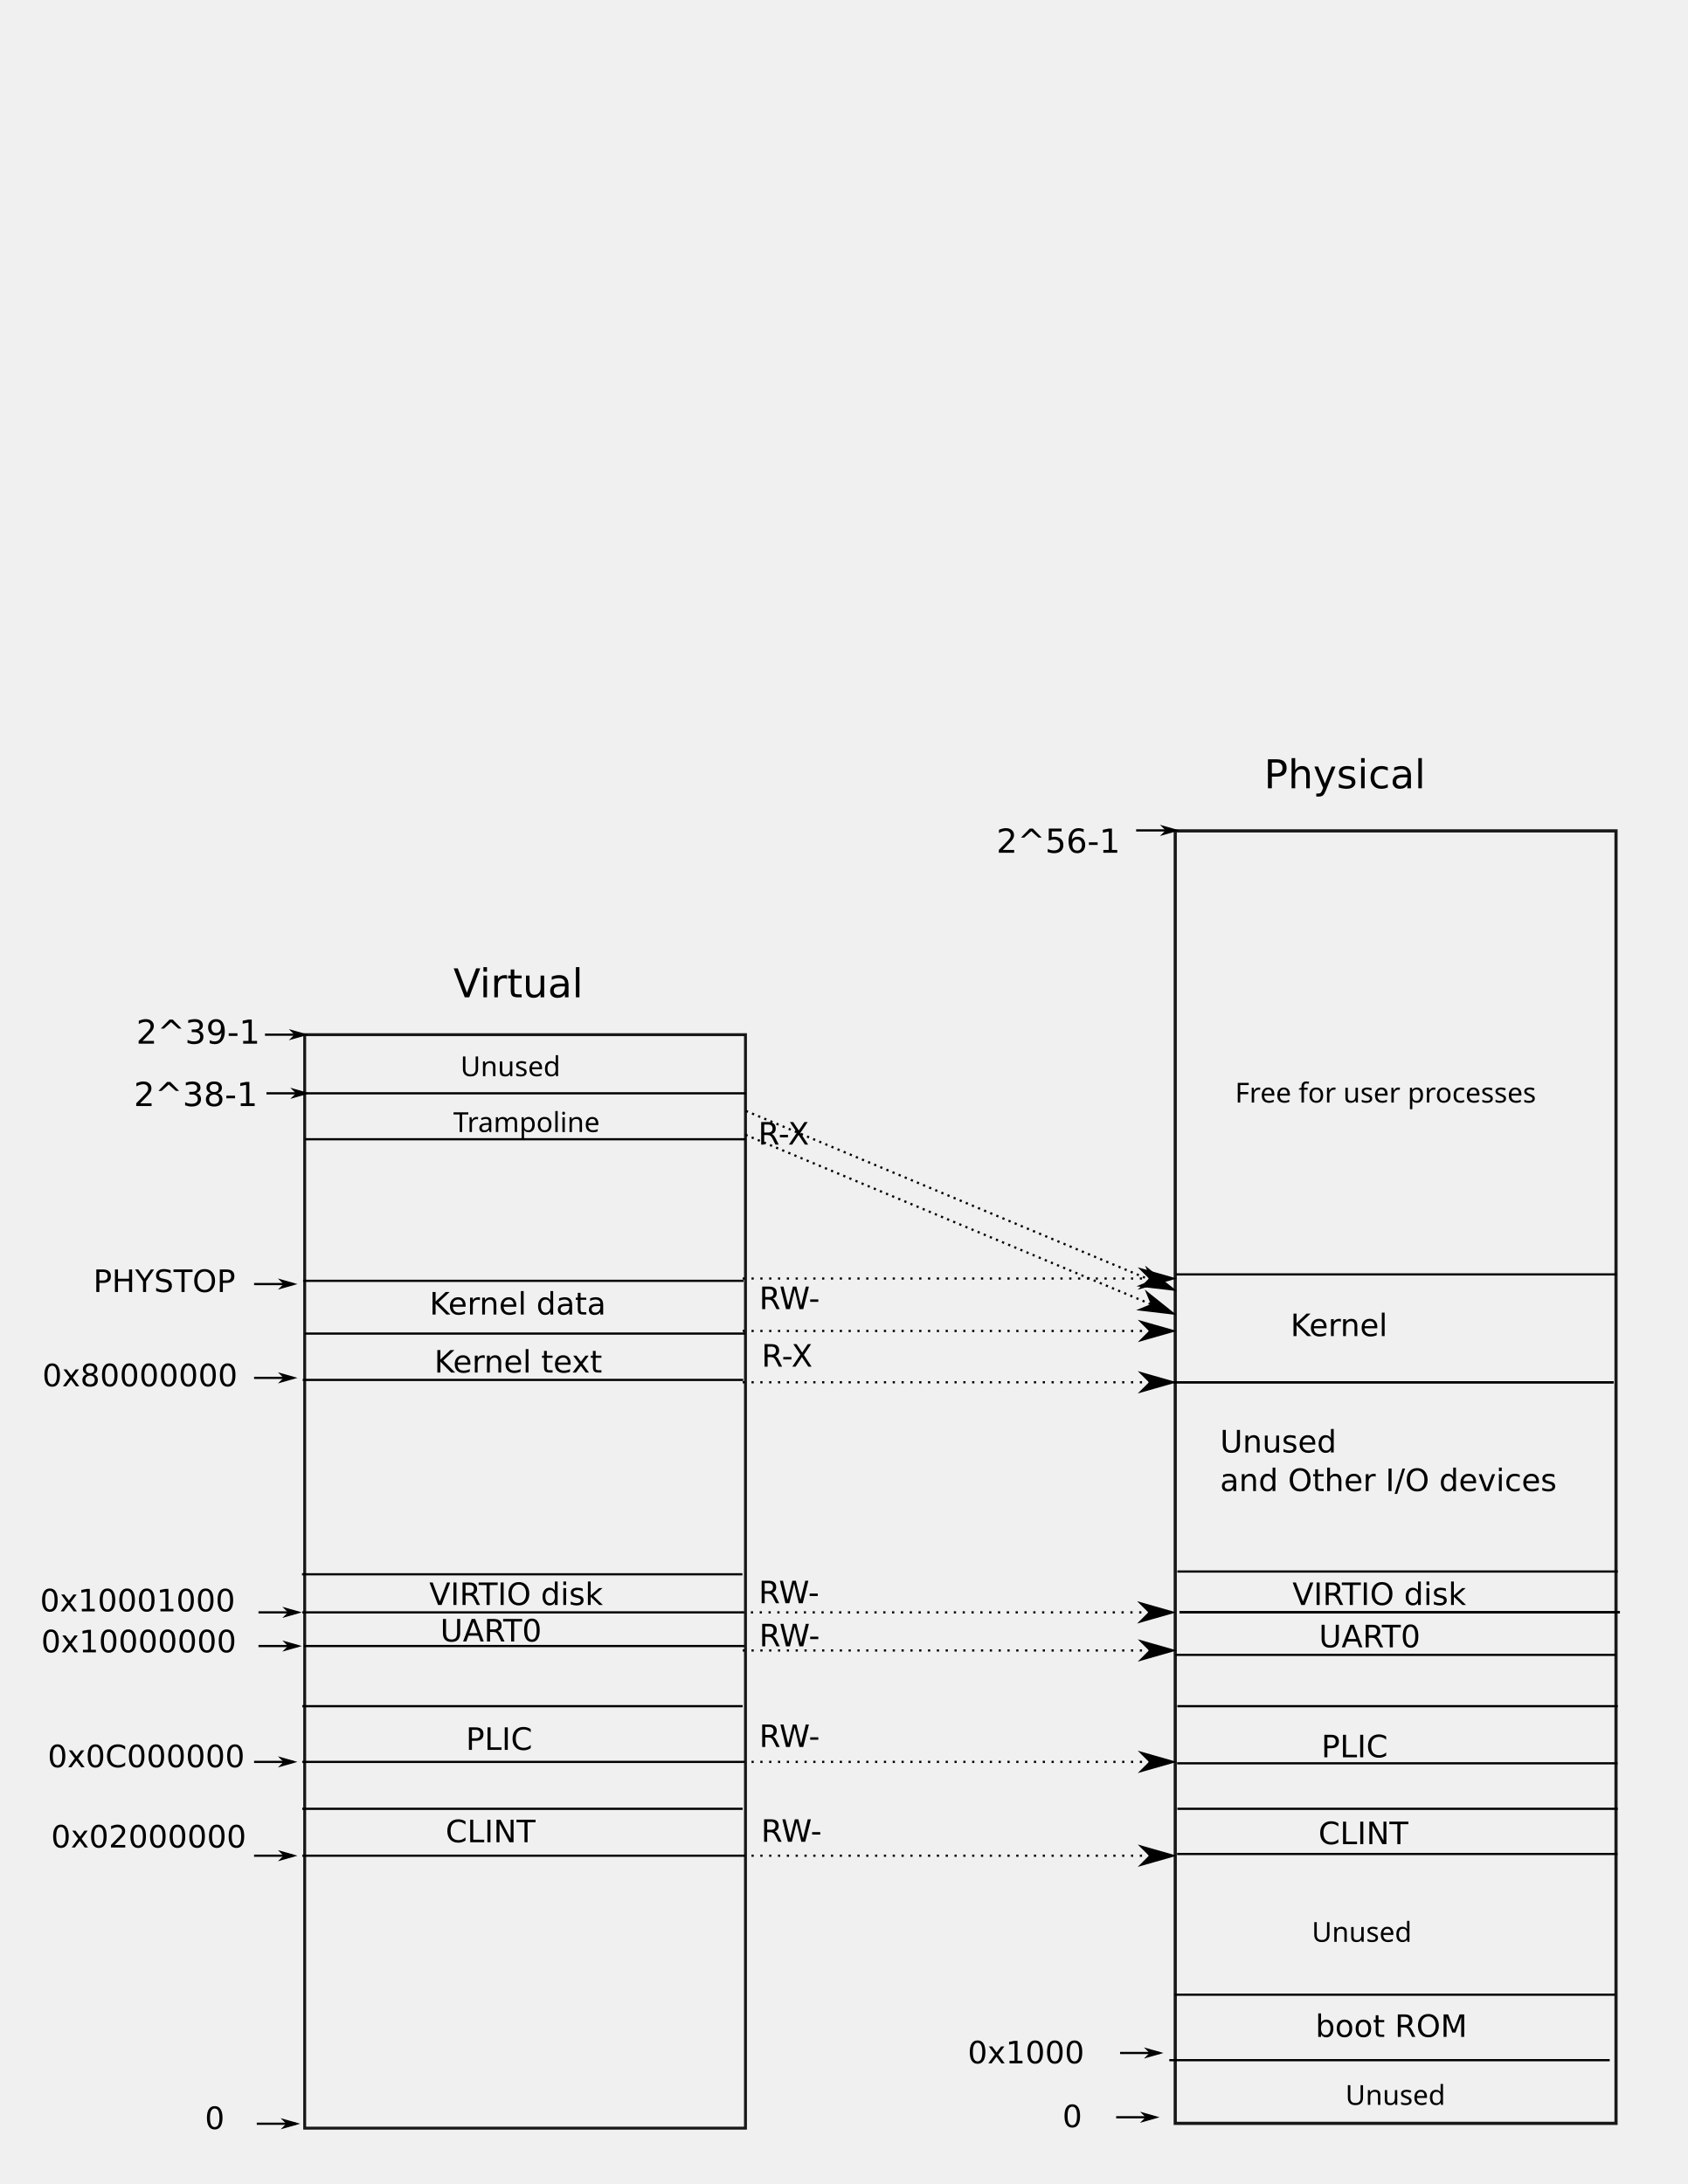
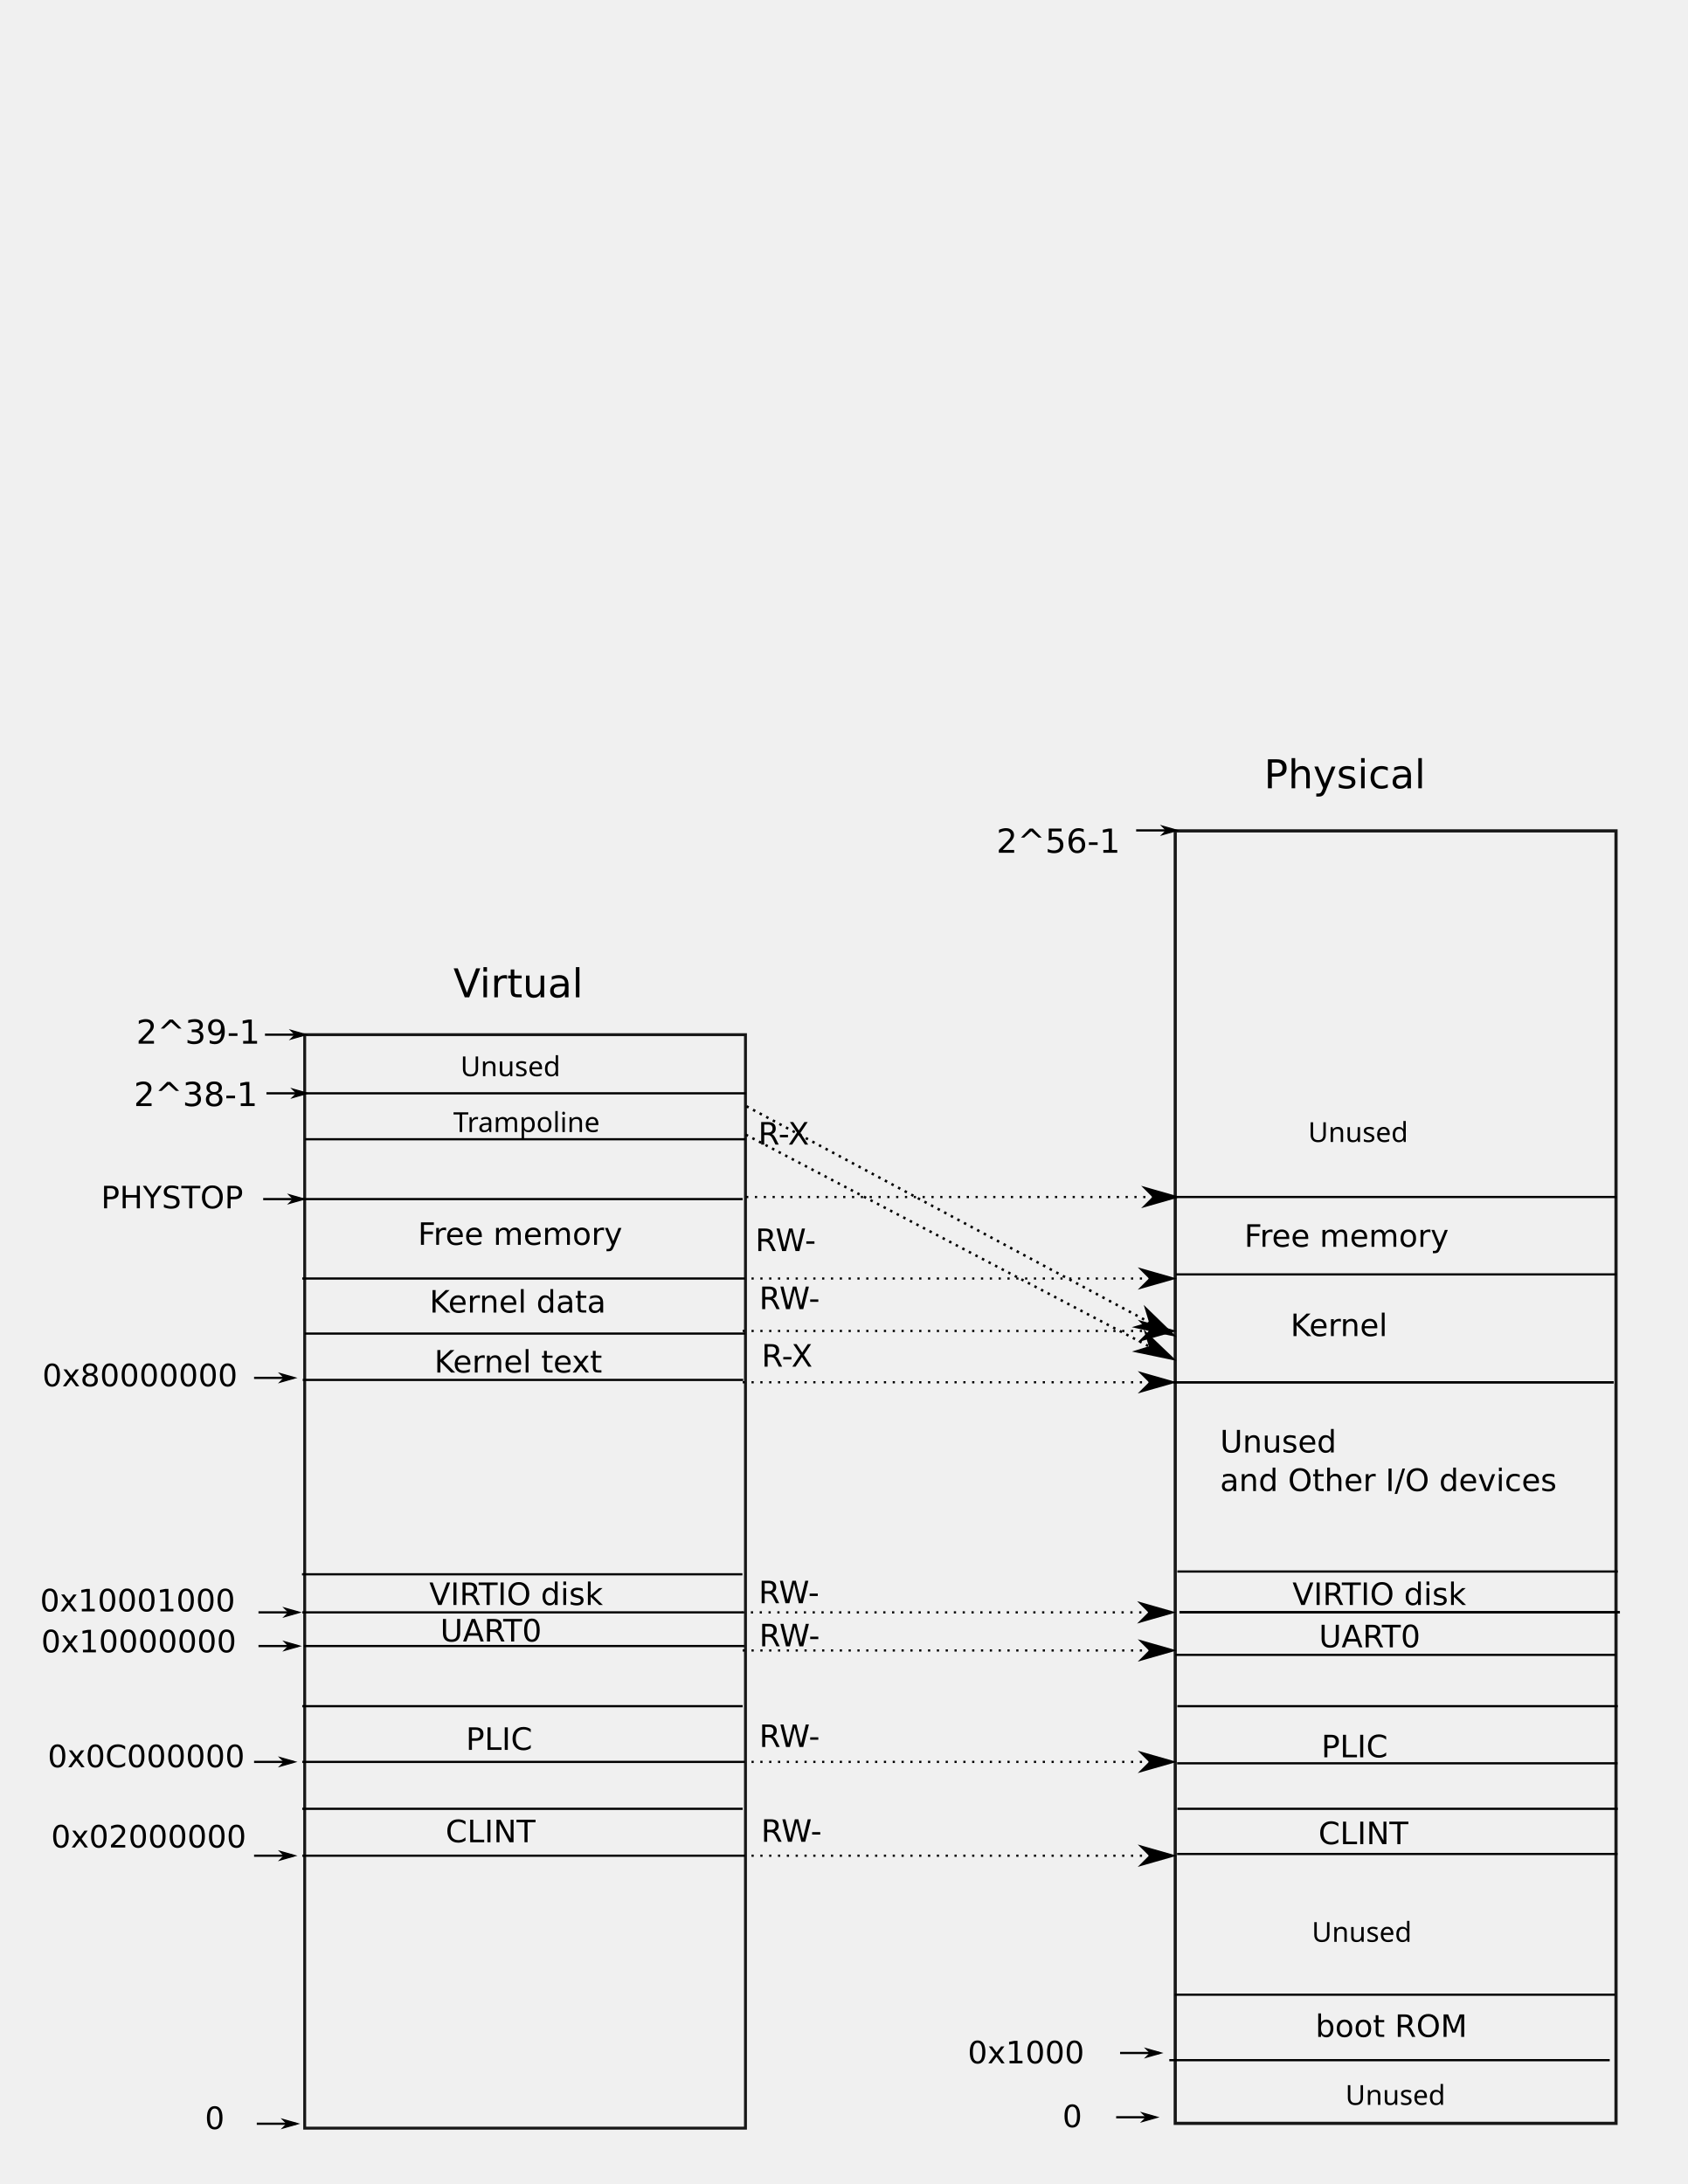
<svg xmlns="http://www.w3.org/2000/svg" width="765" height="990" id="svg3255" version="1.1">
  <defs id="defs3257">
    <marker style="overflow:visible;" id="marker13662" refX="0.0" refY="0.0" orient="auto">
      <path transform="scale(0.8) rotate(180) translate(12.5,0)" style="fill-rule:evenodd;stroke:#000000;stroke-width:1pt;stroke-opacity:1;fill:#000000;fill-opacity:1" d="M 0.0,0.0 L 5.0,-5.0 L -12.5,0.0 L 5.0,5.0 L 0.0,0.0 z " id="path13660" />
    </marker>
    <marker orient="auto" refY="0.0" refX="0.0" id="marker13584" style="overflow:visible;">
      <path id="path13582" d="M 0.0,0.0 L 5.0,-5.0 L -12.5,0.0 L 5.0,5.0 L 0.0,0.0 z " style="fill-rule:evenodd;stroke:#000000;stroke-width:1pt;stroke-opacity:1;fill:#000000;fill-opacity:1" transform="scale(0.8) rotate(180) translate(12.5,0)" />
    </marker>
    <marker style="overflow:visible;" id="marker8814" refX="0.0" refY="0.0" orient="auto">
      <path transform="scale(0.8) rotate(180) translate(12.5,0)" style="fill-rule:evenodd;stroke:#000000;stroke-width:1pt;stroke-opacity:1;fill:#000000;fill-opacity:1" d="M 0.0,0.0 L 5.0,-5.0 L -12.5,0.0 L 5.0,5.0 L 0.0,0.0 z " id="path8812" />
    </marker>
    <marker style="overflow:visible;" id="marker4791" refX="0.0" refY="0.0" orient="auto">
      <path transform="scale(0.8) rotate(180) translate(12.5,0)" style="fill-rule:evenodd;stroke:#000000;stroke-width:1pt;stroke-opacity:1;fill:#000000;fill-opacity:1" d="M 0.0,0.0 L 5.0,-5.0 L -12.5,0.0 L 5.0,5.0 L 0.0,0.0 z " id="path4789" />
    </marker>
    <marker style="overflow:visible;" id="marker4407" refX="0.0" refY="0.0" orient="auto">
      <path transform="scale(0.8) rotate(180) translate(12.5,0)" style="fill-rule:evenodd;stroke:#000000;stroke-width:1pt;stroke-opacity:1;fill:#000000;fill-opacity:1" d="M 0.0,0.0 L 5.0,-5.0 L -12.5,0.0 L 5.0,5.0 L 0.0,0.0 z " id="path4405" />
    </marker>
    <marker orient="auto" refY="0.0" refX="0.0" id="marker3855" style="overflow:visible;">
      <path id="path3853" d="M 0.0,0.0 L 5.0,-5.0 L -12.5,0.0 L 5.0,5.0 L 0.0,0.0 z " style="fill-rule:evenodd;stroke:#000000;stroke-width:1pt;stroke-opacity:1;fill:#000000;fill-opacity:1" transform="scale(0.8) rotate(180) translate(12.5,0)" />
    </marker>
    <marker orient="auto" refY="0.0" refX="0.0" id="marker2193" style="overflow:visible;">
      <path id="path2191" d="M 0.0,0.0 L 5.0,-5.0 L -12.5,0.0 L 5.0,5.0 L 0.0,0.0 z " style="fill-rule:evenodd;stroke:#000000;stroke-width:1pt;stroke-opacity:1;fill:#000000;fill-opacity:1" transform="scale(0.8) rotate(180) translate(12.5,0)" />
    </marker>
    <marker style="overflow:visible;" id="marker1967" refX="0.0" refY="0.0" orient="auto">
      <path transform="scale(0.8) rotate(180) translate(12.5,0)" style="fill-rule:evenodd;stroke:#000000;stroke-width:1pt;stroke-opacity:1;fill:#000000;fill-opacity:1" d="M 0.0,0.0 L 5.0,-5.0 L -12.5,0.0 L 5.0,5.0 L 0.0,0.0 z " id="path1965" />
    </marker>
    <marker style="overflow:visible;" id="marker1595" refX="0.0" refY="0.0" orient="auto">
      <path transform="scale(0.8) rotate(180) translate(12.5,0)" style="fill-rule:evenodd;stroke:#000000;stroke-width:1pt;stroke-opacity:1;fill:#000000;fill-opacity:1" d="M 0.0,0.0 L 5.0,-5.0 L -12.5,0.0 L 5.0,5.0 L 0.0,0.0 z " id="path1593" />
    </marker>
    <marker orient="auto" refY="0.0" refX="0.0" id="Arrow1Lend" style="overflow:visible;">
      <path id="path1174" d="M 0.0,0.0 L 5.0,-5.0 L -12.5,0.0 L 5.0,5.0 L 0.0,0.0 z " style="fill-rule:evenodd;stroke:#000000;stroke-width:1pt;stroke-opacity:1;fill:#000000;fill-opacity:1" transform="scale(0.8) rotate(180) translate(12.5,0)" />
    </marker>
    <marker orient="auto" refY="0.0" refX="0.0" id="Arrow1Mend" style="overflow:visible;">
      <path id="path4465" d="M 0.0,0.0 L 5.0,-5.0 L -12.5,0.0 L 5.0,5.0 L 0.0,0.0 z " style="fill-rule:evenodd;stroke:#000000;stroke-width:1.0pt;marker-start:none;" transform="scale(0.4) rotate(180) translate(10,0)" />
    </marker>
    <linearGradient id="linearGradient4342">
      <stop style="stop-color:#cdffca;stop-opacity:1" offset="0" id="stop4344" />
      <stop style="stop-color:#f9fff7;stop-opacity:1" offset="1" id="stop4346" />
    </linearGradient>
    <pattern patternUnits="userSpaceOnUse" width="20" height="20" patternTransform="translate(520,405)" id="pattern5485">
      <g id="g5479" transform="translate(-520,-405)">
        <path style="color:#000000;fill:#e4ffe2;fill-opacity:1;fill-rule:nonzero;stroke:none;stroke-width:1px;marker:none;visibility:visible;display:inline;overflow:visible;enable-background:accumulate" d="m 520,405 0,10 10,-10 -10,0 z" id="rect5372" />
        <path style="color:#000000;fill:#e2e2ff;fill-opacity:1;fill-rule:nonzero;stroke:none;stroke-width:1px;marker:none;visibility:visible;display:inline;overflow:visible;enable-background:accumulate" d="m 530,405 -10,10 0,10 20,-20 -10,0 z" id="rect5395" />
        <path style="color:#000000;fill:#e4ffe2;fill-opacity:1;fill-rule:nonzero;stroke:none;stroke-width:1px;marker:none;visibility:visible;display:inline;overflow:visible;enable-background:accumulate" d="m 540,405 -20,20 10,0 10,-10 0,-10 z" id="rect5418" />
        <path style="color:#000000;fill:#e2e2ff;fill-opacity:1;fill-rule:nonzero;stroke:none;stroke-width:1px;marker:none;visibility:visible;display:inline;overflow:visible;enable-background:accumulate" d="m 540,415 -10,10 10,0 0,-10 z" id="rect5420" />
      </g>
    </pattern>
    <pattern patternUnits="userSpaceOnUse" width="10" height="390" patternTransform="translate(495,260)" id="pattern5535">
      <rect y="0" x="0" height="390" width="5" id="rect5523" style="color:#000000;fill:none;stroke:none;stroke-width:0.999;marker:none;visibility:visible;display:inline;overflow:visible;enable-background:accumulate" />
      <rect style="color:#000000;fill:#e2e2ff;fill-opacity:1;fill-rule:nonzero;stroke:none;stroke-width:0.999;marker:none;visibility:visible;display:inline;overflow:visible;enable-background:accumulate" id="rect5525" width="5" height="390" x="5" y="0" />
    </pattern>
  </defs>
  <g id="layer2" style="display:inline" />
  <g id="layer3" style="display:inline" />
  <g id="layer5" style="display:none">
    <rect style="color:#000000;fill:#eeeeee;fill-opacity:1;fill-rule:evenodd;stroke:none;stroke-width:0.999;marker:none;visibility:visible;display:inline;overflow:visible;enable-background:accumulate" id="rect4294" width="212.598" height="106.299" x="150.591" y="777.402" />
    <rect y="904.961" x="150.591" height="42.52" width="212.598" id="rect4296" style="color:#000000;fill:#eeeeee;fill-opacity:1;fill-rule:evenodd;stroke:none;stroke-width:0.999;marker:none;visibility:visible;display:inline;overflow:visible;enable-background:accumulate" />
    <rect y="352.205" x="150.591" height="42.52" width="212.598" id="rect4298" style="color:#000000;fill:#eeeeee;fill-opacity:1;fill-rule:evenodd;stroke:none;stroke-width:0.999;marker:none;visibility:visible;display:inline;overflow:visible;enable-background:accumulate" />
    <rect style="color:#000000;fill:#eeeeee;fill-opacity:1;fill-rule:evenodd;stroke:none;stroke-width:0.999;marker:none;visibility:visible;display:inline;overflow:visible;enable-background:accumulate" id="rect4430" width="159.449" height="42.52" x="496.063" y="713.622" />
  </g>
  <g id="layer4" style="display:inline">
    <text xml:space="preserve" style="font-style:normal;font-weight:normal;line-height:0%;font-family:'Bitstream Vera Sans';fill:#000000;fill-opacity:1;stroke:none" x="481.56" y="964.246" id="text3321">
      <tspan id="tspan3323" x="481.56" y="964.246" style="font-size:14px;line-height:1.25">0</tspan>
    </text>
    <rect style="fill:none;stroke-width:1.5;stroke-miterlimit:4;stroke-dasharray:12, 12;stroke-dashoffset:0" id="rect2960" width="210.489" height="312.226" x="527.977" y="621.644" />
    <text xml:space="preserve" style="font-style:normal;font-weight:normal;line-height:0%;font-family:sans-serif;text-align:start;letter-spacing:0px;word-spacing:0px;writing-mode:lr-tb;text-anchor:start;fill:#000000;fill-opacity:1;stroke:none;stroke-width:1px;stroke-linecap:butt;stroke-linejoin:miter;stroke-opacity:1" x="205.435" y="513.13" id="text3527">
      <tspan id="tspan3530" x="205.435" y="513.13" style="font-size:12.5px;line-height:1.25">Trampoline</tspan>
    </text>
    <text id="text207" y="954.13" x="609.783" style="font-style:normal;font-weight:normal;line-height:0%;font-family:sans-serif;text-align:start;letter-spacing:0px;word-spacing:0px;writing-mode:lr-tb;text-anchor:start;fill:#000000;fill-opacity:1;stroke:none;stroke-width:1px;stroke-linecap:butt;stroke-linejoin:miter;stroke-opacity:1" xml:space="preserve">
      <tspan style="font-size:12.5px;line-height:1.25" y="954.13" x="609.783" id="tspan205">Unused</tspan>
    </text>
    <text xml:space="preserve" style="font-style:normal;font-weight:normal;line-height:0%;font-family:sans-serif;text-align:start;letter-spacing:0px;word-spacing:0px;writing-mode:lr-tb;text-anchor:start;fill:#000000;fill-opacity:1;stroke:none;stroke-width:1px;stroke-linecap:butt;stroke-linejoin:miter;stroke-opacity:1" x="594.565" y="880.217" id="text211">
      <tspan id="tspan209" x="594.565" y="880.217" style="font-size:12.5px;line-height:1.25">Unused</tspan>
    </text>
-     <text id="text280" y="499.783" x="559.783" style="font-style:normal;font-weight:normal;line-height:0%;font-family:sans-serif;text-align:start;letter-spacing:0px;word-spacing:0px;writing-mode:lr-tb;text-anchor:start;fill:#000000;fill-opacity:1;stroke:none;stroke-width:1px;stroke-linecap:butt;stroke-linejoin:miter;stroke-opacity:1" xml:space="preserve">
-       <tspan style="font-size:12.5px;line-height:1.25" y="499.783" x="559.783" id="tspan278">Free for user processes</tspan>
-     </text>
    <text id="text310" y="487.826" x="208.696" style="font-style:normal;font-weight:normal;line-height:0%;font-family:sans-serif;text-align:start;letter-spacing:0px;word-spacing:0px;writing-mode:lr-tb;text-anchor:start;fill:#000000;fill-opacity:1;stroke:none;stroke-width:1px;stroke-linecap:butt;stroke-linejoin:miter;stroke-opacity:1" xml:space="preserve">
      <tspan style="font-size:12.5px;line-height:1.25" y="487.826" x="208.696" id="tspan308">Unused</tspan>
+     </text>
+     <text xml:space="preserve" style="font-style:normal;font-weight:normal;line-height:0%;font-family:sans-serif;text-align:start;letter-spacing:0px;word-spacing:0px;writing-mode:lr-tb;text-anchor:start;fill:#000000;fill-opacity:1;stroke:none;stroke-width:1px;stroke-linecap:butt;stroke-linejoin:miter;stroke-opacity:1" x="592.906" y="517.651" id="text224">
+       <tspan id="tspan222" x="592.906" y="517.651" style="font-size:12.5px;line-height:1.25">Unused</tspan>
    </text>
  </g>
  <g id="layer1" transform="translate(0,-62.36232)" style="display:inline;opacity:1">
    <path style="fill:none;stroke:#000000;stroke-width:1px;stroke-linecap:butt;stroke-linejoin:miter;stroke-opacity:1" d="M 533.497,861.659 H 733.113" id="path3358" />
    <path id="path4160" d="m 507.666,992.97 h 17.717" style="fill:none;stroke:#000000;stroke-width:0.999;stroke-linecap:butt;stroke-linejoin:miter;stroke-miterlimit:4;stroke-dasharray:none;stroke-opacity:1;marker-end:url(#Arrow1Mend)" />
    <text id="text4192" y="997.668" x="438.631" style="font-style:normal;font-weight:normal;line-height:0%;font-family:'Bitstream Vera Sans';text-align:start;text-anchor:start;fill:#000000;fill-opacity:1;stroke:none" xml:space="preserve">
      <tspan style="font-size:14px;line-height:1.25;text-align:start;text-anchor:start" y="997.668" x="438.631" id="tspan4194">0x1000</tspan>
    </text>
    <text xml:space="preserve" style="font-style:normal;font-weight:normal;line-height:0%;font-family:'Bitstream Vera Sans';text-align:start;text-anchor:start;fill:#000000;fill-opacity:1;stroke:none" x="92.867" y="1027.444" id="text4268">
      <tspan id="tspan4270" x="92.867" y="1027.444" style="font-size:14px;line-height:1.25;text-align:start;text-anchor:start">0</tspan>
    </text>
    <path id="path4272" d="m 116.383,1025.045 h 17.717" style="fill:none;stroke:#000000;stroke-width:0.999;stroke-linecap:butt;stroke-linejoin:miter;stroke-miterlimit:4;stroke-dasharray:none;stroke-opacity:1;marker-end:url(#Arrow1Mend)" />
    <text xml:space="preserve" style="font-style:normal;font-weight:normal;line-height:0%;font-family:'Bitstream Vera Sans';text-align:start;text-anchor:start;fill:#000000;fill-opacity:1;stroke:none" x="343.624" y="581.19" id="text4921">
      <tspan id="tspan4923" x="343.624" y="581.19" style="font-size:14px;line-height:1.25;text-align:start;text-anchor:start">R-X</tspan>
    </text>
    <text xml:space="preserve" style="font-style:normal;font-weight:normal;line-height:0%;font-family:'Bitstream Vera Sans';fill:#000000;fill-opacity:1;stroke:none" x="205.493" y="514.446" id="text3276">
      <tspan id="tspan3278" x="205.493" y="514.446" style="font-size:18px;line-height:1.25">Virtual</tspan>
    </text>
    <text xml:space="preserve" style="font-style:normal;font-weight:normal;line-height:0%;font-family:'Bitstream Vera Sans';fill:#000000;fill-opacity:1;stroke:none" x="597.578" y="898.312" id="text3428">
      <tspan id="tspan3430" x="597.578" y="898.312" style="font-size:14px;line-height:1.25">CLINT</tspan>
    </text>
    <text xml:space="preserve" style="font-style:normal;font-weight:normal;line-height:0%;font-family:'Bitstream Vera Sans';fill:#000000;fill-opacity:1;stroke:none" x="196.85" y="684.529" id="text3545">
      <tspan x="196.85" y="684.529" id="tspan3529" style="font-size:14px;line-height:1.25">Kernel text</tspan>
    </text>
    <text xml:space="preserve" style="font-style:normal;font-weight:normal;line-height:0%;font-family:'Bitstream Vera Sans';fill:#000000;fill-opacity:1;stroke:none" x="596.218" y="985.681" id="text3549">
      <tspan id="tspan3551" x="596.218" y="985.681" style="font-size:14px;line-height:1.25">boot ROM</tspan>
    </text>
    <rect style="fill:none;stroke-width:1.5;stroke-miterlimit:4;stroke-dasharray:12, 12;stroke-dashoffset:0" id="rect2962" width="219.26" height="326.258" x="519.206" y="616.382" transform="translate(0,62.36232)" />
    <rect style="opacity:0;fill:#ffffff;stroke:#000000;stroke-opacity:0.897" id="rect3744" width="215.751" height="324.504" x="529.731" y="614.628" transform="translate(0,62.36232)" />
    <rect style="opacity:0;fill:#ffffff;stroke:#000000;stroke-width:0.999;stroke-miterlimit:4;stroke-dasharray:none;stroke-opacity:0.897" id="rect4474" width="224.522" height="342.045" x="513.944" y="600.595" transform="translate(0,62.36232)" />
    <rect style="opacity:0;fill:#ffffff;stroke:#000000;stroke-width:7.377;stroke-miterlimit:4;stroke-dasharray:none;stroke-opacity:0.897" id="rect4484" width="217.505" height="335.028" x="522.715" y="607.611" transform="translate(0,62.36232)" />
    <rect style="opacity:0;fill:#ffffff;stroke:#000000;stroke-width:7.377;stroke-miterlimit:4;stroke-dasharray:none;stroke-opacity:0.897" id="rect4486" width="236.8" height="422.732" x="947.201" y="355.025" transform="translate(0,62.36232)" />
    <rect style="opacity:0;fill:#ffffff;stroke:#000000;stroke-width:7.377;stroke-miterlimit:4;stroke-dasharray:none;stroke-opacity:0.897" id="rect4488" width="336.783" height="292.931" x="848.973" y="340.992" transform="translate(0,62.36232)" />
    <rect style="opacity:0;fill:#ffffff;stroke:#000000;stroke-width:7.377;stroke-miterlimit:4;stroke-dasharray:none;stroke-opacity:0.897" id="rect4490" width="357.831" height="263.111" x="994.561" y="472.548" transform="translate(0,62.36232)" />
    <rect style="opacity:0;fill:#ffffff;stroke:#000000;stroke-width:7.377;stroke-miterlimit:4;stroke-dasharray:none;stroke-opacity:0.897" id="rect4492" width="326.258" height="289.423" x="927.906" y="411.155" transform="translate(0,62.36232)" />
    <rect style="opacity:0;fill:#ffffff;stroke:#000000;stroke-width:7.377;stroke-miterlimit:4;stroke-dasharray:none;stroke-opacity:0.897" id="rect4494" width="210.489" height="345.553" x="501.666" y="583.054" transform="translate(0,62.36232)" />
    <rect style="fill:none;stroke:#000000;stroke-width:1.442;stroke-miterlimit:4;stroke-dasharray:none;stroke-opacity:0.897" id="rect4496" width="199.779" height="585.876" x="532.665" y="438.995" ry="0" />
    <text xml:space="preserve" style="font-style:normal;font-weight:normal;line-height:0%;font-family:'Bitstream Vera Sans';fill:#000000;fill-opacity:1;stroke:none" x="582.353" y="554.989" id="text4498" transform="translate(0,62.36232)">
      <tspan id="tspan4500" x="582.353" y="554.989" style="font-size:18px;line-height:1.25"> </tspan>
    </text>
    <text xml:space="preserve" style="font-style:normal;font-weight:normal;line-height:0%;font-family:'Bitstream Vera Sans';fill:#000000;fill-opacity:1;stroke:none" x="572.916" y="419.675" id="text4502">
      <tspan id="tspan4504" x="572.916" y="419.675" style="font-size:18px;line-height:1.25">Physical</tspan>
    </text>
    <path style="fill:none;stroke:#000000;stroke-width:0.999;stroke-linecap:butt;stroke-linejoin:miter;stroke-miterlimit:4;stroke-dasharray:none;stroke-opacity:1;marker-end:url(#Arrow1Mend)" d="m 115.157,903.543 h 17.717" id="path4597" />
    <path style="fill:none;stroke:#000000;stroke-width:0.999;stroke-linecap:butt;stroke-linejoin:miter;stroke-miterlimit:4;stroke-dasharray:none;stroke-opacity:1;marker-end:url(#Arrow1Mend)" d="m 505.892,1022.108 h 17.717" id="path4599" />
    <path style="fill:none;stroke:#000000;stroke-width:1px;stroke-linecap:butt;stroke-linejoin:miter;stroke-opacity:1" d="M 529.977,996.232 H 729.593" id="path4617" />
    <text id="text2980" y="448.896" x="451.609" style="font-style:normal;font-variant:normal;font-weight:normal;font-stretch:normal;line-height:0%;font-family:'Bitstream Vera Sans';-inkscape-font-specification:'Bitstream Vera Sans, Normal';text-align:start;writing-mode:lr-tb;text-anchor:start;fill:#000000;fill-opacity:1;stroke:none" xml:space="preserve">
      <tspan id="tspan3518" x="451.609" y="448.896" style="font-size:15px;line-height:1.25">2^56-1</tspan>
    </text>
    <path id="path3039" d="M 532.41,966.55 H 732.026" style="fill:none;stroke:#000000;stroke-width:1px;stroke-linecap:butt;stroke-linejoin:miter;stroke-opacity:1" />
    <path id="path3147" d="M 533.497,902.768 H 733.113" style="fill:none;stroke:#000000;stroke-width:1px;stroke-linecap:butt;stroke-linejoin:miter;stroke-opacity:1" />
    <text xml:space="preserve" style="font-style:normal;font-variant:normal;font-weight:bold;font-stretch:normal;line-height:0%;font-family:'Bitstream Vera Sans';-inkscape-font-specification:'Sans Bold';text-align:start;letter-spacing:0px;word-spacing:0px;writing-mode:lr-tb;text-anchor:start;fill:#000000;fill-opacity:1;stroke:none" x="471.739" y="788.913" id="text3149" transform="translate(0,62.36232)">
      <tspan id="tspan3151" x="471.739" y="788.913" style="font-size:22px;line-height:1"> </tspan>
    </text>
    <text id="text3197" y="720.746" x="552.98" style="font-style:normal;font-weight:normal;line-height:0%;font-family:'Bitstream Vera Sans';fill:#000000;fill-opacity:1;stroke:none" xml:space="preserve">
      <tspan y="720.746" x="552.98" id="tspan3201" style="font-size:14px;line-height:1.25">Unused </tspan>
      <tspan y="738.246" x="552.98" style="font-size:14px;line-height:1.25" id="tspan263">and Other I/O devices</tspan>
    </text>
    <text xml:space="preserve" style="font-style:normal;font-weight:normal;line-height:0%;font-family:sans-serif;text-align:start;letter-spacing:0px;word-spacing:0px;writing-mode:lr-tb;text-anchor:start;fill:#000000;fill-opacity:1;stroke:none;stroke-width:1px;stroke-linecap:butt;stroke-linejoin:miter;stroke-opacity:1" x="517.391" y="669.754" id="text3513">
      <tspan id="tspan3515" x="517.391" y="669.754" style="font-size:12.5px;line-height:1.25"> </tspan>
    </text>
    <path id="path3574" d="m 514.948,438.778 h 17.717" style="fill:none;stroke:#000000;stroke-width:0.999;stroke-linecap:butt;stroke-linejoin:miter;stroke-miterlimit:4;stroke-dasharray:none;stroke-opacity:1;marker-end:url(#Arrow1Mend)" />
    <path style="fill:none;stroke:#000000;stroke-width:0.999;stroke-linecap:butt;stroke-linejoin:miter;stroke-miterlimit:4;stroke-dasharray:none;stroke-opacity:1;marker-end:url(#Arrow1Mend)" d="m 115.157,861.024 h 17.717" id="path3519" />
    <path id="path3520" d="M 532.762,812.504 H 732.378" style="fill:none;stroke:#000000;stroke-width:1px;stroke-linecap:butt;stroke-linejoin:miter;stroke-opacity:1" />
    <path id="path3536" d="m 115.157,686.945 h 17.717" style="fill:none;stroke:#000000;stroke-width:0.999;stroke-linecap:butt;stroke-linejoin:miter;stroke-miterlimit:4;stroke-dasharray:none;stroke-opacity:1;marker-end:url(#Arrow1Mend)" />
    <text xml:space="preserve" style="font-style:normal;font-weight:normal;line-height:0%;font-family:'Bitstream Vera Sans';text-align:start;text-anchor:start;fill:#000000;fill-opacity:1;stroke:none" x="23.166" y="899.834" id="text219">
      <tspan id="tspan217" x="23.166" y="899.834" style="font-size:14px;line-height:1.25;text-align:start;text-anchor:start">0x02000000</tspan>
    </text>
    <text id="text223" y="863.438" x="21.623" style="font-style:normal;font-weight:normal;line-height:0%;font-family:'Bitstream Vera Sans';text-align:start;text-anchor:start;fill:#000000;fill-opacity:1;stroke:none" xml:space="preserve">
      <tspan style="font-size:14px;line-height:1.25;text-align:start;text-anchor:start" y="863.438" x="21.623" id="tspan221">0x0C000000</tspan>
    </text>
    <text xml:space="preserve" style="font-style:normal;font-weight:normal;line-height:0%;font-family:'Bitstream Vera Sans';fill:#000000;fill-opacity:1;stroke:none" x="598.874" y="858.941" id="text227">
      <tspan id="tspan225" x="598.874" y="858.941" style="font-size:14px;line-height:1.25">PLIC</tspan>
    </text>
    <text id="text231" y="809.072" x="597.787" style="font-style:normal;font-weight:normal;line-height:0%;font-family:'Bitstream Vera Sans';fill:#000000;fill-opacity:1;stroke:none" xml:space="preserve">
      <tspan style="font-size:14px;line-height:1.25" y="809.072" x="597.787" id="tspan229">UART0</tspan>
    </text>
    <text xml:space="preserve" style="font-style:normal;font-weight:normal;line-height:0%;font-family:'Bitstream Vera Sans';fill:#000000;fill-opacity:1;stroke:none" x="585.787" y="789.898" id="text235">
      <tspan id="tspan233" x="585.787" y="789.898" style="font-size:14px;line-height:1.25">VIRTIO disk</tspan>
    </text>
    <path style="fill:none;stroke:#000000;stroke-width:1px;stroke-linecap:butt;stroke-linejoin:miter;stroke-opacity:1" d="M 534.584,793.181 H 734.2" id="path237" />
    <path id="path239" d="M 534.584,793.181 H 734.2" style="fill:none;stroke:#000000;stroke-width:1px;stroke-linecap:butt;stroke-linejoin:miter;stroke-opacity:1" />
    <path style="fill:none;stroke:#000000;stroke-width:1px;stroke-linecap:butt;stroke-linejoin:miter;stroke-opacity:1" d="M 533.62,774.725 H 733.236" id="path241" />
    <text xml:space="preserve" style="font-style:normal;font-weight:normal;line-height:0%;font-family:'Bitstream Vera Sans';text-align:start;text-anchor:start;fill:#000000;fill-opacity:1;stroke:none" x="18.672" y="811.352" id="text245">
      <tspan id="tspan243" x="18.672" y="811.352" style="font-size:14px;line-height:1.25;text-align:start;text-anchor:start">0x10000000</tspan>
    </text>
    <text id="text249" y="792.798" x="18.153" style="font-style:normal;font-weight:normal;line-height:0%;font-family:'Bitstream Vera Sans';text-align:start;text-anchor:start;fill:#000000;fill-opacity:1;stroke:none" xml:space="preserve">
      <tspan style="font-size:14px;line-height:1.25;text-align:start;text-anchor:start" y="792.798" x="18.153" id="tspan247">0x10001000</tspan>
    </text>
    <text id="text253" y="690.755" x="19.196" style="font-style:normal;font-weight:normal;line-height:0%;font-family:'Bitstream Vera Sans';text-align:start;text-anchor:start;fill:#000000;fill-opacity:1;stroke:none" xml:space="preserve">
      <tspan style="font-size:14px;line-height:1.25;text-align:start;text-anchor:start" y="690.755" x="19.196" id="tspan251">0x80000000</tspan>
    </text>
    <path style="fill:none;stroke:#000000;stroke-width:0.999;stroke-linecap:butt;stroke-linejoin:miter;stroke-miterlimit:4;stroke-dasharray:none;stroke-opacity:1;marker-end:url(#Arrow1Mend)" d="m 117.157,793.244 h 17.717" id="path255" />
    <path id="path257" d="m 117.157,808.504 h 17.717" style="fill:none;stroke:#000000;stroke-width:0.999;stroke-linecap:butt;stroke-linejoin:miter;stroke-miterlimit:4;stroke-dasharray:none;stroke-opacity:1;marker-end:url(#Arrow1Mend)" />
    <path id="path259" d="M 531.783,688.956 H 731.399" style="fill:none;stroke:#000000;stroke-width:1px;stroke-linecap:butt;stroke-linejoin:miter;stroke-opacity:1" />
    <path style="fill:none;stroke:#000000;stroke-width:1px;stroke-linecap:butt;stroke-linejoin:miter;stroke-opacity:1" d="M 533.044,640.043 H 732.66" id="path270" />
-     <path style="fill:none;stroke:#000000;stroke-width:0.999;stroke-linecap:butt;stroke-linejoin:miter;stroke-miterlimit:4;stroke-dasharray:none;stroke-opacity:1;marker-end:url(#Arrow1Mend)" d="m 115.157,644.425 h 17.717" id="path272" />
-     <text xml:space="preserve" style="font-style:normal;font-weight:normal;line-height:0%;font-family:'Bitstream Vera Sans';text-align:start;text-anchor:start;fill:#000000;fill-opacity:1;stroke:none" x="42.283" y="648.016" id="text276">
-       <tspan id="tspan274" x="42.283" y="648.016" style="font-size:14px;line-height:1.25;text-align:start;text-anchor:start">PHYSTOP</tspan>
+     <path style="fill:none;stroke:#000000;stroke-width:0.999;stroke-linecap:butt;stroke-linejoin:miter;stroke-miterlimit:4;stroke-dasharray:none;stroke-opacity:1;marker-end:url(#Arrow1Mend)" d="m 119.282,605.906 h 17.717" id="path272" />
+     <text xml:space="preserve" style="font-style:normal;font-weight:normal;line-height:0%;font-family:'Bitstream Vera Sans';text-align:start;text-anchor:start;fill:#000000;fill-opacity:1;stroke:none" x="45.792" y="610.086" id="text276">
+       <tspan id="tspan274" x="45.792" y="610.086" style="font-size:14px;line-height:1.25;text-align:start;text-anchor:start">PHYSTOP</tspan>
    </text>
    <rect ry="0" y="531.38" x="138.1" height="495.665" width="199.779" id="rect282" style="fill:none;stroke:#000000;stroke-width:1.326;stroke-miterlimit:4;stroke-dasharray:none;stroke-opacity:0.897" />
    <path id="path284" d="M 138.478,557.956 H 338.094" style="fill:none;stroke:#000000;stroke-width:1px;stroke-linecap:butt;stroke-linejoin:miter;stroke-opacity:1" />
    <text xml:space="preserve" style="font-style:normal;font-variant:normal;font-weight:normal;font-stretch:normal;line-height:0%;font-family:'Bitstream Vera Sans';-inkscape-font-specification:'Bitstream Vera Sans, Normal';text-align:start;writing-mode:lr-tb;text-anchor:start;fill:#000000;fill-opacity:1;stroke:none" x="61.739" y="535.462" id="text288">
      <tspan style="font-size:15px;line-height:1.25" y="535.462" x="61.739" id="tspan286">2^39-1</tspan>
    </text>
    <path style="fill:none;stroke:#000000;stroke-width:0.999;stroke-linecap:butt;stroke-linejoin:miter;stroke-miterlimit:4;stroke-dasharray:none;stroke-opacity:1;marker-end:url(#Arrow1Mend)" d="m 120.1,531.38 h 17.717" id="path290" />
    <text id="text304" y="563.723" x="60.652" style="font-style:normal;font-variant:normal;font-weight:normal;font-stretch:normal;line-height:0%;font-family:'Bitstream Vera Sans';-inkscape-font-specification:'Bitstream Vera Sans, Normal';text-align:start;writing-mode:lr-tb;text-anchor:start;fill:#000000;fill-opacity:1;stroke:none" xml:space="preserve">
      <tspan id="tspan302" x="60.652" y="563.723" style="font-size:15px;line-height:1.25">2^38-1</tspan>
    </text>
    <path id="path306" d="m 120.762,557.956 h 17.717" style="fill:none;stroke:#000000;stroke-width:0.999;stroke-linecap:butt;stroke-linejoin:miter;stroke-miterlimit:4;stroke-dasharray:none;stroke-opacity:1;marker-end:url(#Arrow1Mend)" />
    <path id="path318" d="M 138.304,578.782 H 337.92" style="fill:none;stroke:#000000;stroke-width:1px;stroke-linecap:butt;stroke-linejoin:miter;stroke-opacity:1" />
    <path style="fill:none;stroke:#000000;stroke-width:1px;stroke-linecap:butt;stroke-linejoin:miter;stroke-opacity:1" d="M 531.783,688.956 H 731.399" id="path320" />
-     <path id="path322" d="M 137.391,642.956 H 337.007" style="fill:none;stroke:#000000;stroke-width:1px;stroke-linecap:butt;stroke-linejoin:miter;stroke-opacity:1" />
-     <text id="text326" y="658.224" x="194.676" style="font-style:normal;font-weight:normal;line-height:0%;font-family:'Bitstream Vera Sans';fill:#000000;fill-opacity:1;stroke:none" xml:space="preserve">
-       <tspan style="font-size:14px;line-height:1.25" id="tspan324" y="658.224" x="194.676">Kernel data</tspan>
+     <path id="path322" d="M 136.998,605.906 H 336.614" style="fill:none;stroke:#000000;stroke-width:1px;stroke-linecap:butt;stroke-linejoin:miter;stroke-opacity:1" />
+     <text id="text326" y="657.347" x="194.676" style="font-style:normal;font-weight:normal;line-height:0%;font-family:'Bitstream Vera Sans';fill:#000000;fill-opacity:1;stroke:none" xml:space="preserve">
+       <tspan style="font-size:14px;line-height:1.25" id="tspan324" y="657.347" x="194.676">Kernel data</tspan>
    </text>
    <path id="path328" d="M 137.217,687.869 H 336.833" style="fill:none;stroke:#000000;stroke-width:1px;stroke-linecap:butt;stroke-linejoin:miter;stroke-opacity:1" />
    <path style="fill:none;stroke:#000000;stroke-width:1px;stroke-linecap:butt;stroke-linejoin:miter;stroke-opacity:1" d="M 138.131,666.869 H 337.747" id="path330" />
    <text xml:space="preserve" style="font-style:normal;font-weight:normal;line-height:0%;font-family:'Bitstream Vera Sans';text-align:start;text-anchor:start;fill:#000000;fill-opacity:1;stroke:none" x="345.168" y="681.857" id="text338">
      <tspan id="tspan336" x="345.168" y="681.857" style="font-size:14px;line-height:1.25;text-align:start;text-anchor:start">R-X</tspan>
    </text>
    <text xml:space="preserve" style="font-style:normal;font-weight:normal;line-height:0%;font-family:'Bitstream Vera Sans';text-align:start;text-anchor:start;fill:#000000;fill-opacity:1;stroke:none" x="344.081" y="655.77" id="text350">
      <tspan id="tspan348" x="344.081" y="655.77" style="font-size:14px;line-height:1.25;text-align:start;text-anchor:start">RW-</tspan>
    </text>
    <path style="fill:none;fill-rule:evenodd;stroke:#000000;stroke-width:1;stroke-linecap:butt;stroke-linejoin:miter;stroke-miterlimit:4;stroke-dasharray:1, 3;stroke-dashoffset:0;stroke-opacity:1;marker-end:url(#Arrow1Lend)" d="m 336.614,641.906 c 194.882,0 194.882,0 194.882,0 v 0" id="path356" />
    <path id="path1591" d="m 336.614,688.945 c 194.882,0 194.882,0 194.882,0 v 0" style="fill:none;fill-rule:evenodd;stroke:#000000;stroke-width:1;stroke-linecap:butt;stroke-linejoin:miter;stroke-miterlimit:4;stroke-dasharray:1, 3;stroke-dashoffset:0;stroke-opacity:1;marker-end:url(#marker1595)" />
    <path id="path1963" d="m 336.614,665.685 c 194.882,0 194.882,0 194.882,0 v 0" style="fill:none;fill-rule:evenodd;stroke:#000000;stroke-width:1;stroke-linecap:butt;stroke-linejoin:miter;stroke-miterlimit:4;stroke-dasharray:1, 3;stroke-dashoffset:0;stroke-opacity:1;marker-end:url(#marker1967)" />
    <text xml:space="preserve" style="font-style:normal;font-weight:normal;line-height:0%;font-family:'Bitstream Vera Sans';fill:#000000;fill-opacity:1;stroke:none" x="584.893" y="668.007" id="text2181">
      <tspan x="584.893" y="668.007" id="tspan2179" style="font-size:14px;line-height:1.25">Kernel</tspan>
    </text>
    <path style="fill:none;fill-rule:evenodd;stroke:#000000;stroke-width:1;stroke-linecap:butt;stroke-linejoin:miter;stroke-miterlimit:4;stroke-dasharray:1, 3;stroke-dashoffset:0;stroke-opacity:1;marker-end:url(#marker2193)" d="m 336.323,793.244 c 194.882,0 194.882,0 194.882,0 v 0" id="path2189" />
    <path style="fill:none;stroke:#000000;stroke-width:1px;stroke-linecap:butt;stroke-linejoin:miter;stroke-opacity:1" d="M 136.998,793.244 H 336.614" id="path3551" />
    <path id="path3553" d="M 136.874,775.984 H 336.49" style="fill:none;stroke:#000000;stroke-width:1px;stroke-linecap:butt;stroke-linejoin:miter;stroke-opacity:1" />
    <path id="path3555" d="M 137.732,808.504 H 337.348" style="fill:none;stroke:#000000;stroke-width:1px;stroke-linecap:butt;stroke-linejoin:miter;stroke-opacity:1" />
    <text id="text3559" y="789.898" x="194.559" style="font-style:normal;font-weight:normal;line-height:0%;font-family:'Bitstream Vera Sans';fill:#000000;fill-opacity:1;stroke:none" xml:space="preserve">
      <tspan style="font-size:14px;line-height:1.25" y="789.898" x="194.559" id="tspan3557">VIRTIO disk</tspan>
    </text>
    <text xml:space="preserve" style="font-style:normal;font-weight:normal;line-height:0%;font-family:'Bitstream Vera Sans';fill:#000000;fill-opacity:1;stroke:none" x="199.542" y="806.44" id="text3563">
      <tspan id="tspan3561" x="199.542" y="806.44" style="font-size:14px;line-height:1.25">UART0</tspan>
    </text>
    <path style="fill:none;stroke:#000000;stroke-width:1px;stroke-linecap:butt;stroke-linejoin:miter;stroke-opacity:1" d="M 136.998,903.543 H 336.614" id="path3565" />
    <text id="text3569" y="897.435" x="201.964" style="font-style:normal;font-weight:normal;line-height:0%;font-family:'Bitstream Vera Sans';fill:#000000;fill-opacity:1;stroke:none" xml:space="preserve">
      <tspan style="font-size:14px;line-height:1.25" y="897.435" x="201.964" id="tspan3567">CLINT</tspan>
    </text>
    <path id="path3571" d="M 533.62,882.284 H 733.236" style="fill:none;stroke:#000000;stroke-width:1px;stroke-linecap:butt;stroke-linejoin:miter;stroke-opacity:1" />
    <path id="path3573" d="M 136.998,882.284 H 336.614" style="fill:none;stroke:#000000;stroke-width:1px;stroke-linecap:butt;stroke-linejoin:miter;stroke-opacity:1" />
    <text id="text3577" y="855.573" x="211.155" style="font-style:normal;font-weight:normal;line-height:0%;font-family:'Bitstream Vera Sans';fill:#000000;fill-opacity:1;stroke:none" xml:space="preserve">
      <tspan style="font-size:14px;line-height:1.25" y="855.573" x="211.155" id="tspan3575">PLIC</tspan>
    </text>
    <path style="fill:none;stroke:#000000;stroke-width:1px;stroke-linecap:butt;stroke-linejoin:miter;stroke-opacity:1" d="M 136.998,861.024 H 336.614" id="path3579" />
    <path id="path3581" d="M 136.998,835.764 H 336.614" style="fill:none;stroke:#000000;stroke-width:1px;stroke-linecap:butt;stroke-linejoin:miter;stroke-opacity:1" />
    <path style="fill:none;stroke:#000000;stroke-width:1px;stroke-linecap:butt;stroke-linejoin:miter;stroke-opacity:1" d="M 533.62,835.764 H 733.236" id="path3583" />
    <text id="text3587" y="789.103" x="343.836" style="font-style:normal;font-weight:normal;line-height:0%;font-family:'Bitstream Vera Sans';text-align:start;text-anchor:start;fill:#000000;fill-opacity:1;stroke:none" xml:space="preserve">
      <tspan style="font-size:14px;line-height:1.25;text-align:start;text-anchor:start" y="789.103" x="343.836" id="tspan3585">RW-</tspan>
    </text>
    <text id="text3835" y="808.647" x="344.081" style="font-style:normal;font-weight:normal;line-height:0%;font-family:'Bitstream Vera Sans';text-align:start;text-anchor:start;fill:#000000;fill-opacity:1;stroke:none" xml:space="preserve">
      <tspan style="font-size:14px;line-height:1.25;text-align:start;text-anchor:start" y="808.647" x="344.081" id="tspan3833">RW-</tspan>
    </text>
    <text xml:space="preserve" style="font-style:normal;font-weight:normal;line-height:0%;font-family:'Bitstream Vera Sans';text-align:start;text-anchor:start;fill:#000000;fill-opacity:1;stroke:none" x="344.081" y="854.261" id="text3839">
      <tspan id="tspan3837" x="344.081" y="854.261" style="font-size:14px;line-height:1.25;text-align:start;text-anchor:start">RW-</tspan>
    </text>
    <text id="text3843" y="897.244" x="344.959" style="font-style:normal;font-weight:normal;line-height:0%;font-family:'Bitstream Vera Sans';text-align:start;text-anchor:start;fill:#000000;fill-opacity:1;stroke:none" xml:space="preserve">
      <tspan style="font-size:14px;line-height:1.25;text-align:start;text-anchor:start" y="897.244" x="344.959" id="tspan3841">RW-</tspan>
    </text>
    <path style="fill:none;fill-rule:evenodd;stroke:#000000;stroke-width:1;stroke-linecap:butt;stroke-linejoin:miter;stroke-miterlimit:4;stroke-dasharray:1, 3;stroke-dashoffset:0;stroke-opacity:1;marker-end:url(#marker3855)" d="m 336.614,861.024 c 194.882,0 194.882,0 194.882,0 v 0" id="path3851" />
    <path id="path4403" d="m 336.614,810.504 c 194.882,0 194.882,0 194.882,0 v 0" style="fill:none;fill-rule:evenodd;stroke:#000000;stroke-width:1;stroke-linecap:butt;stroke-linejoin:miter;stroke-miterlimit:4;stroke-dasharray:1, 3;stroke-dashoffset:0;stroke-opacity:1;marker-end:url(#marker4407)" />
    <path id="path4787" d="m 336.614,903.543 c 194.882,0 194.882,0 194.882,0 v 0" style="fill:none;fill-rule:evenodd;stroke:#000000;stroke-width:1;stroke-linecap:butt;stroke-linejoin:miter;stroke-miterlimit:4;stroke-dasharray:1, 3;stroke-dashoffset:0;stroke-opacity:1;marker-end:url(#marker4791)" />
-     <path style="fill:none;fill-rule:evenodd;stroke:#000000;stroke-width:1;stroke-linecap:butt;stroke-linejoin:miter;stroke-miterlimit:4;stroke-dasharray:1, 2;stroke-dashoffset:0;stroke-opacity:1;marker-end:url(#marker13584)" d="m 337.92,576.782 c 193.576,80.903 193.576,80.903 193.576,80.903 v 0 0 0" id="path13310" />
-     <path id="path13658" d="m 338.094,565.956 c 193.576,80.903 193.576,80.903 193.576,80.903 v 0 0 0" style="fill:none;fill-rule:evenodd;stroke:#000000;stroke-width:1;stroke-linecap:butt;stroke-linejoin:miter;stroke-miterlimit:4;stroke-dasharray:1, 2;stroke-dashoffset:0;stroke-opacity:1;marker-end:url(#marker13662)" />
+     <path style="fill:none;fill-rule:evenodd;stroke:#000000;stroke-width:1.119;stroke-linecap:butt;stroke-linejoin:miter;stroke-miterlimit:4;stroke-dasharray:1.119, 2.239;stroke-dashoffset:0;stroke-opacity:1;marker-end:url(#marker13584)" d="M 338.045,576.716 C 531.374,678.222 531.374,678.222 531.374,678.222 v 0 0 0" id="path13310" />
+     <path id="path13658" d="m 338.321,563.828 c 193.125,103.552 193.125,103.552 193.125,103.552 v 0 0 0" style="fill:none;fill-rule:evenodd;stroke:#000000;stroke-width:1.13;stroke-linecap:butt;stroke-linejoin:miter;stroke-miterlimit:4;stroke-dasharray:1.13, 2.26;stroke-dashoffset:0;stroke-opacity:1;marker-end:url(#marker13662)" />
+     <path id="path226" d="M 136.998,641.906 H 336.614" style="fill:none;stroke:#000000;stroke-width:1px;stroke-linecap:butt;stroke-linejoin:miter;stroke-opacity:1" />
+     <text xml:space="preserve" style="font-style:normal;font-weight:normal;line-height:0%;font-family:'Bitstream Vera Sans';fill:#000000;fill-opacity:1;stroke:none" x="189.413" y="626.645" id="text230">
+       <tspan x="189.413" y="626.645" id="tspan228" style="font-size:14px;line-height:1.25">Free memory</tspan>
+     </text>
+     <path id="path236" d="M 533.044,604.956 H 732.66" style="fill:none;stroke:#000000;stroke-width:1px;stroke-linecap:butt;stroke-linejoin:miter;stroke-opacity:1" />
+     <path id="path238" d="m 338.162,604.956 c 194.882,0 194.882,0 194.882,0 v 0" style="fill:none;fill-rule:evenodd;stroke:#000000;stroke-width:1;stroke-linecap:butt;stroke-linejoin:miter;stroke-miterlimit:4;stroke-dasharray:1, 3;stroke-dashoffset:0;stroke-opacity:1;marker-end:url(#Arrow1Lend)" />
+     <text id="text242" y="629.454" x="342.327" style="font-style:normal;font-weight:normal;line-height:0%;font-family:'Bitstream Vera Sans';text-align:start;text-anchor:start;fill:#000000;fill-opacity:1;stroke:none" xml:space="preserve">
+       <tspan style="font-size:14px;line-height:1.25;text-align:start;text-anchor:start" y="629.454" x="342.327" id="tspan240">RW-</tspan>
+     </text>
+     <text id="text246" y="627.523" x="563.974" style="font-style:normal;font-weight:normal;line-height:0%;font-family:'Bitstream Vera Sans';fill:#000000;fill-opacity:1;stroke:none" xml:space="preserve">
+       <tspan style="font-size:14px;line-height:1.25" id="tspan244" y="627.523" x="563.974">Free memory</tspan>
+     </text>
  </g>
</svg>
